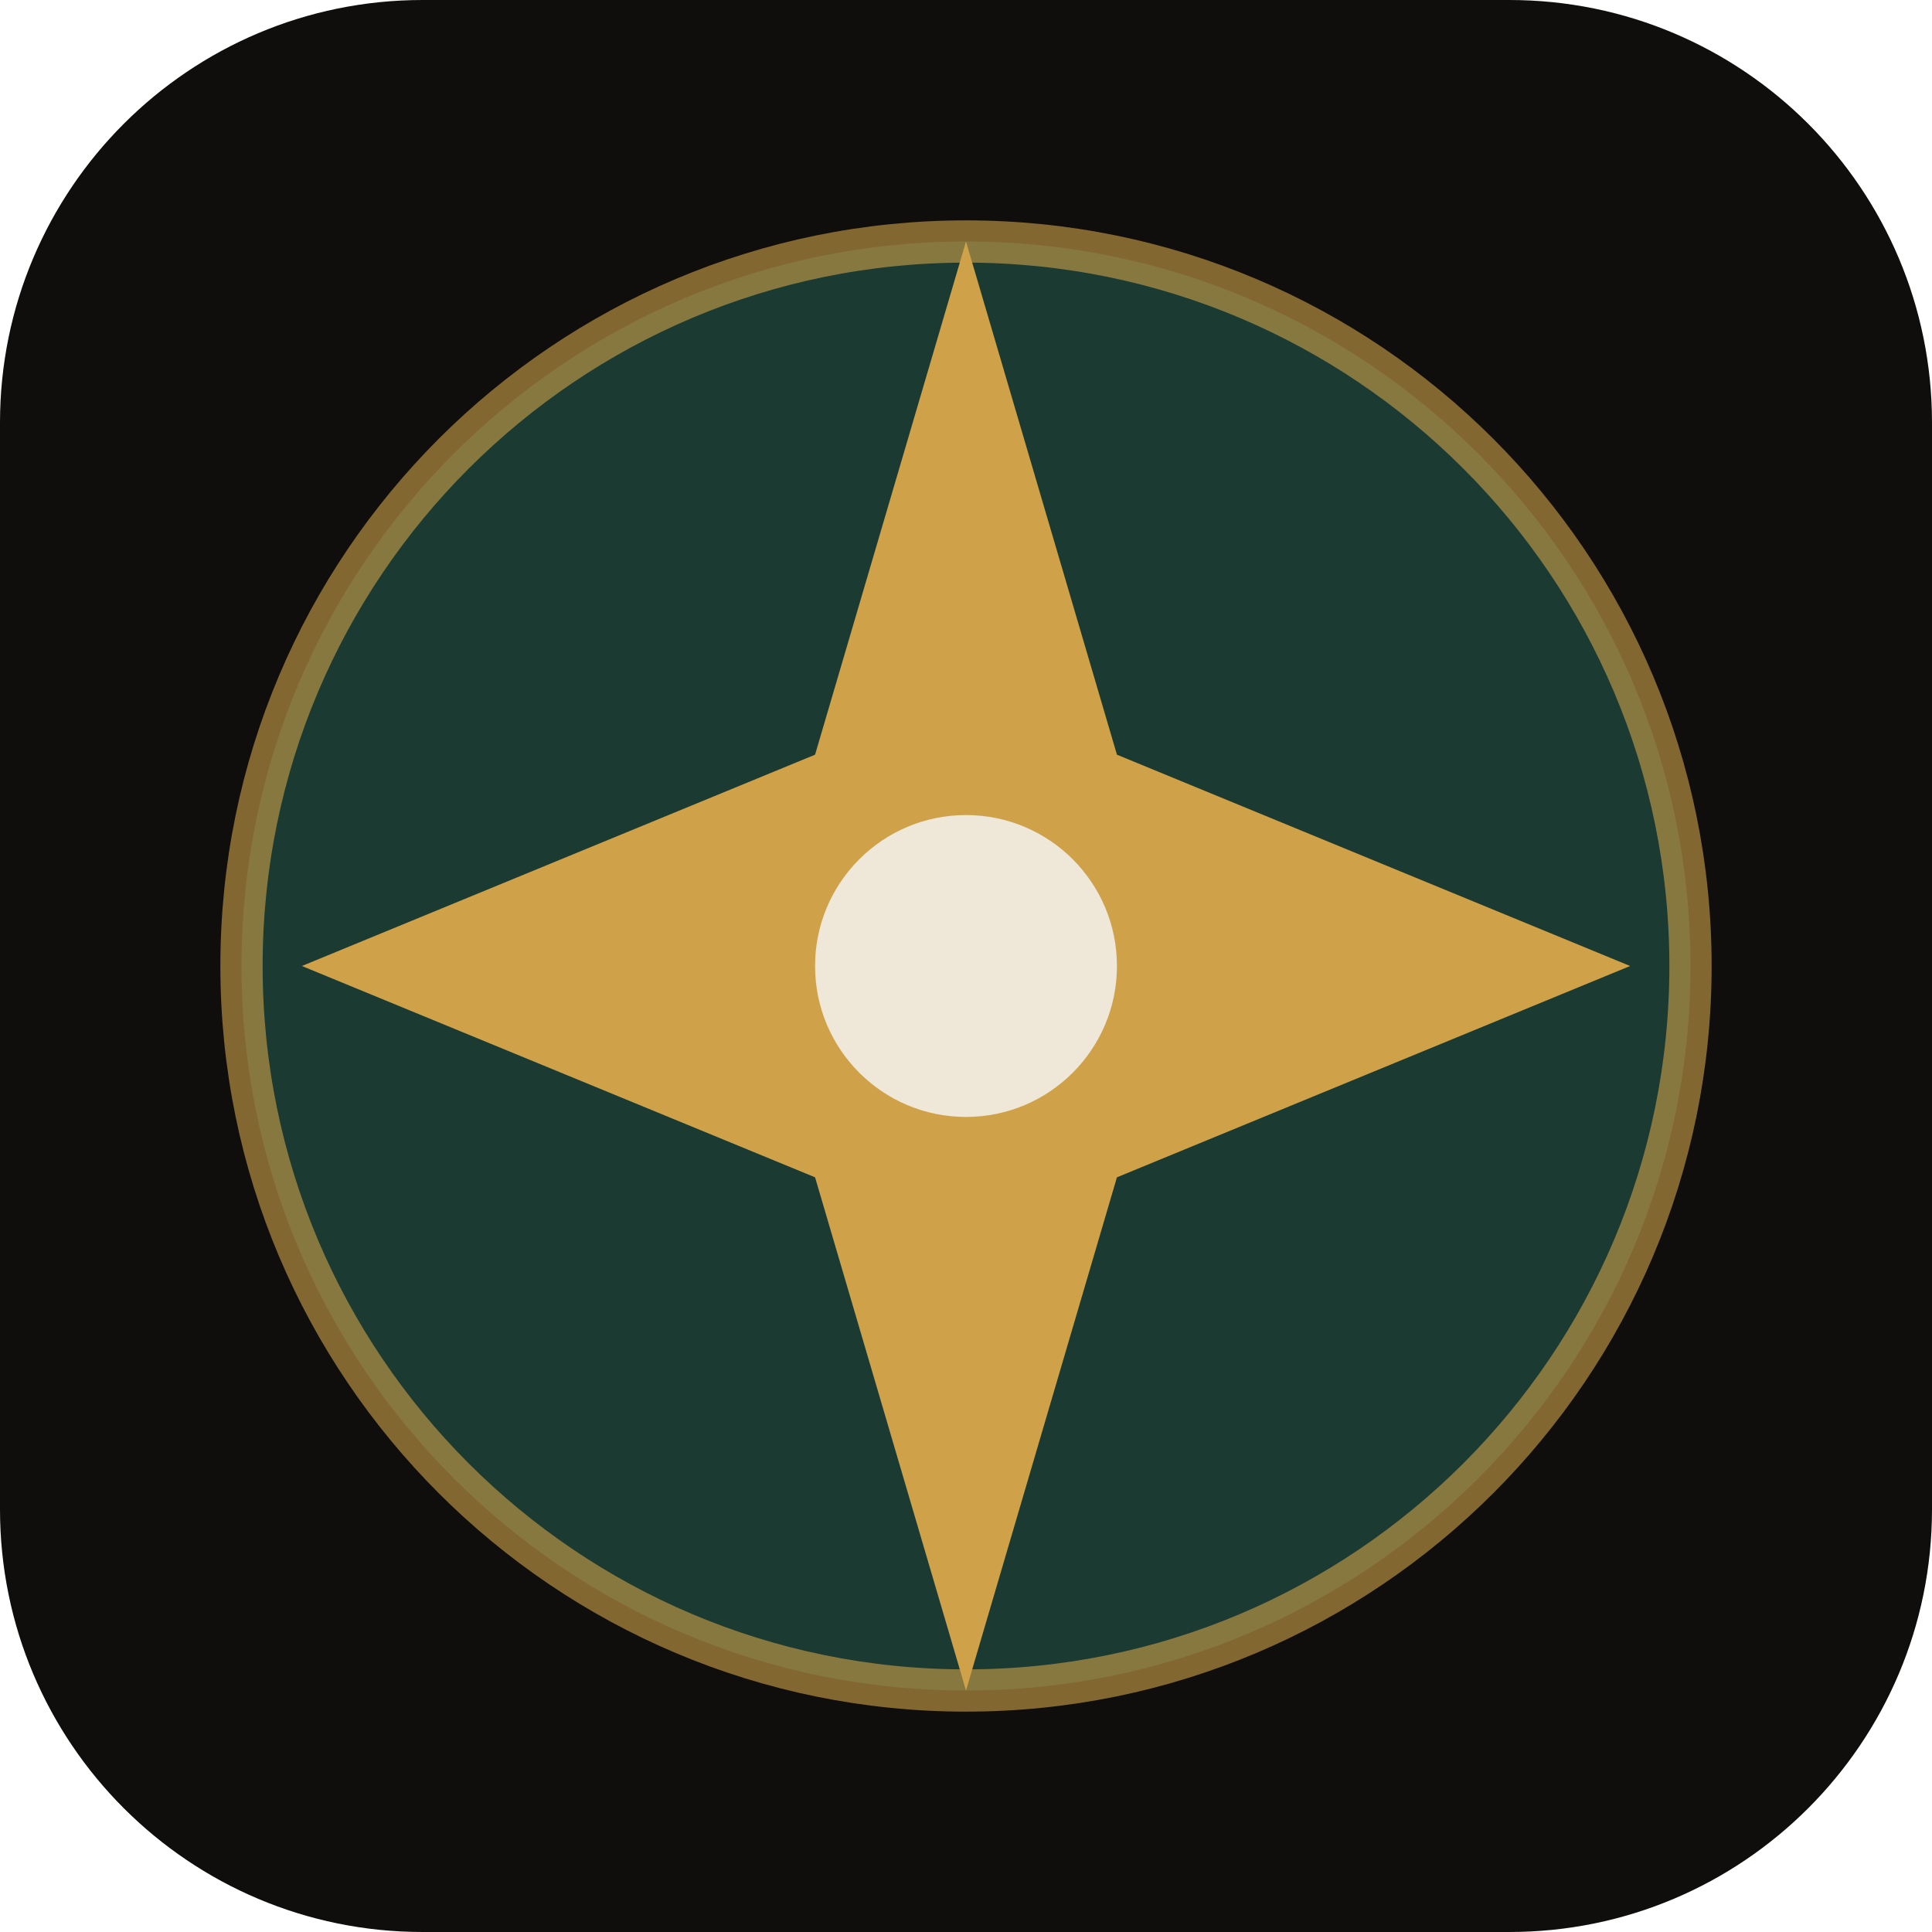
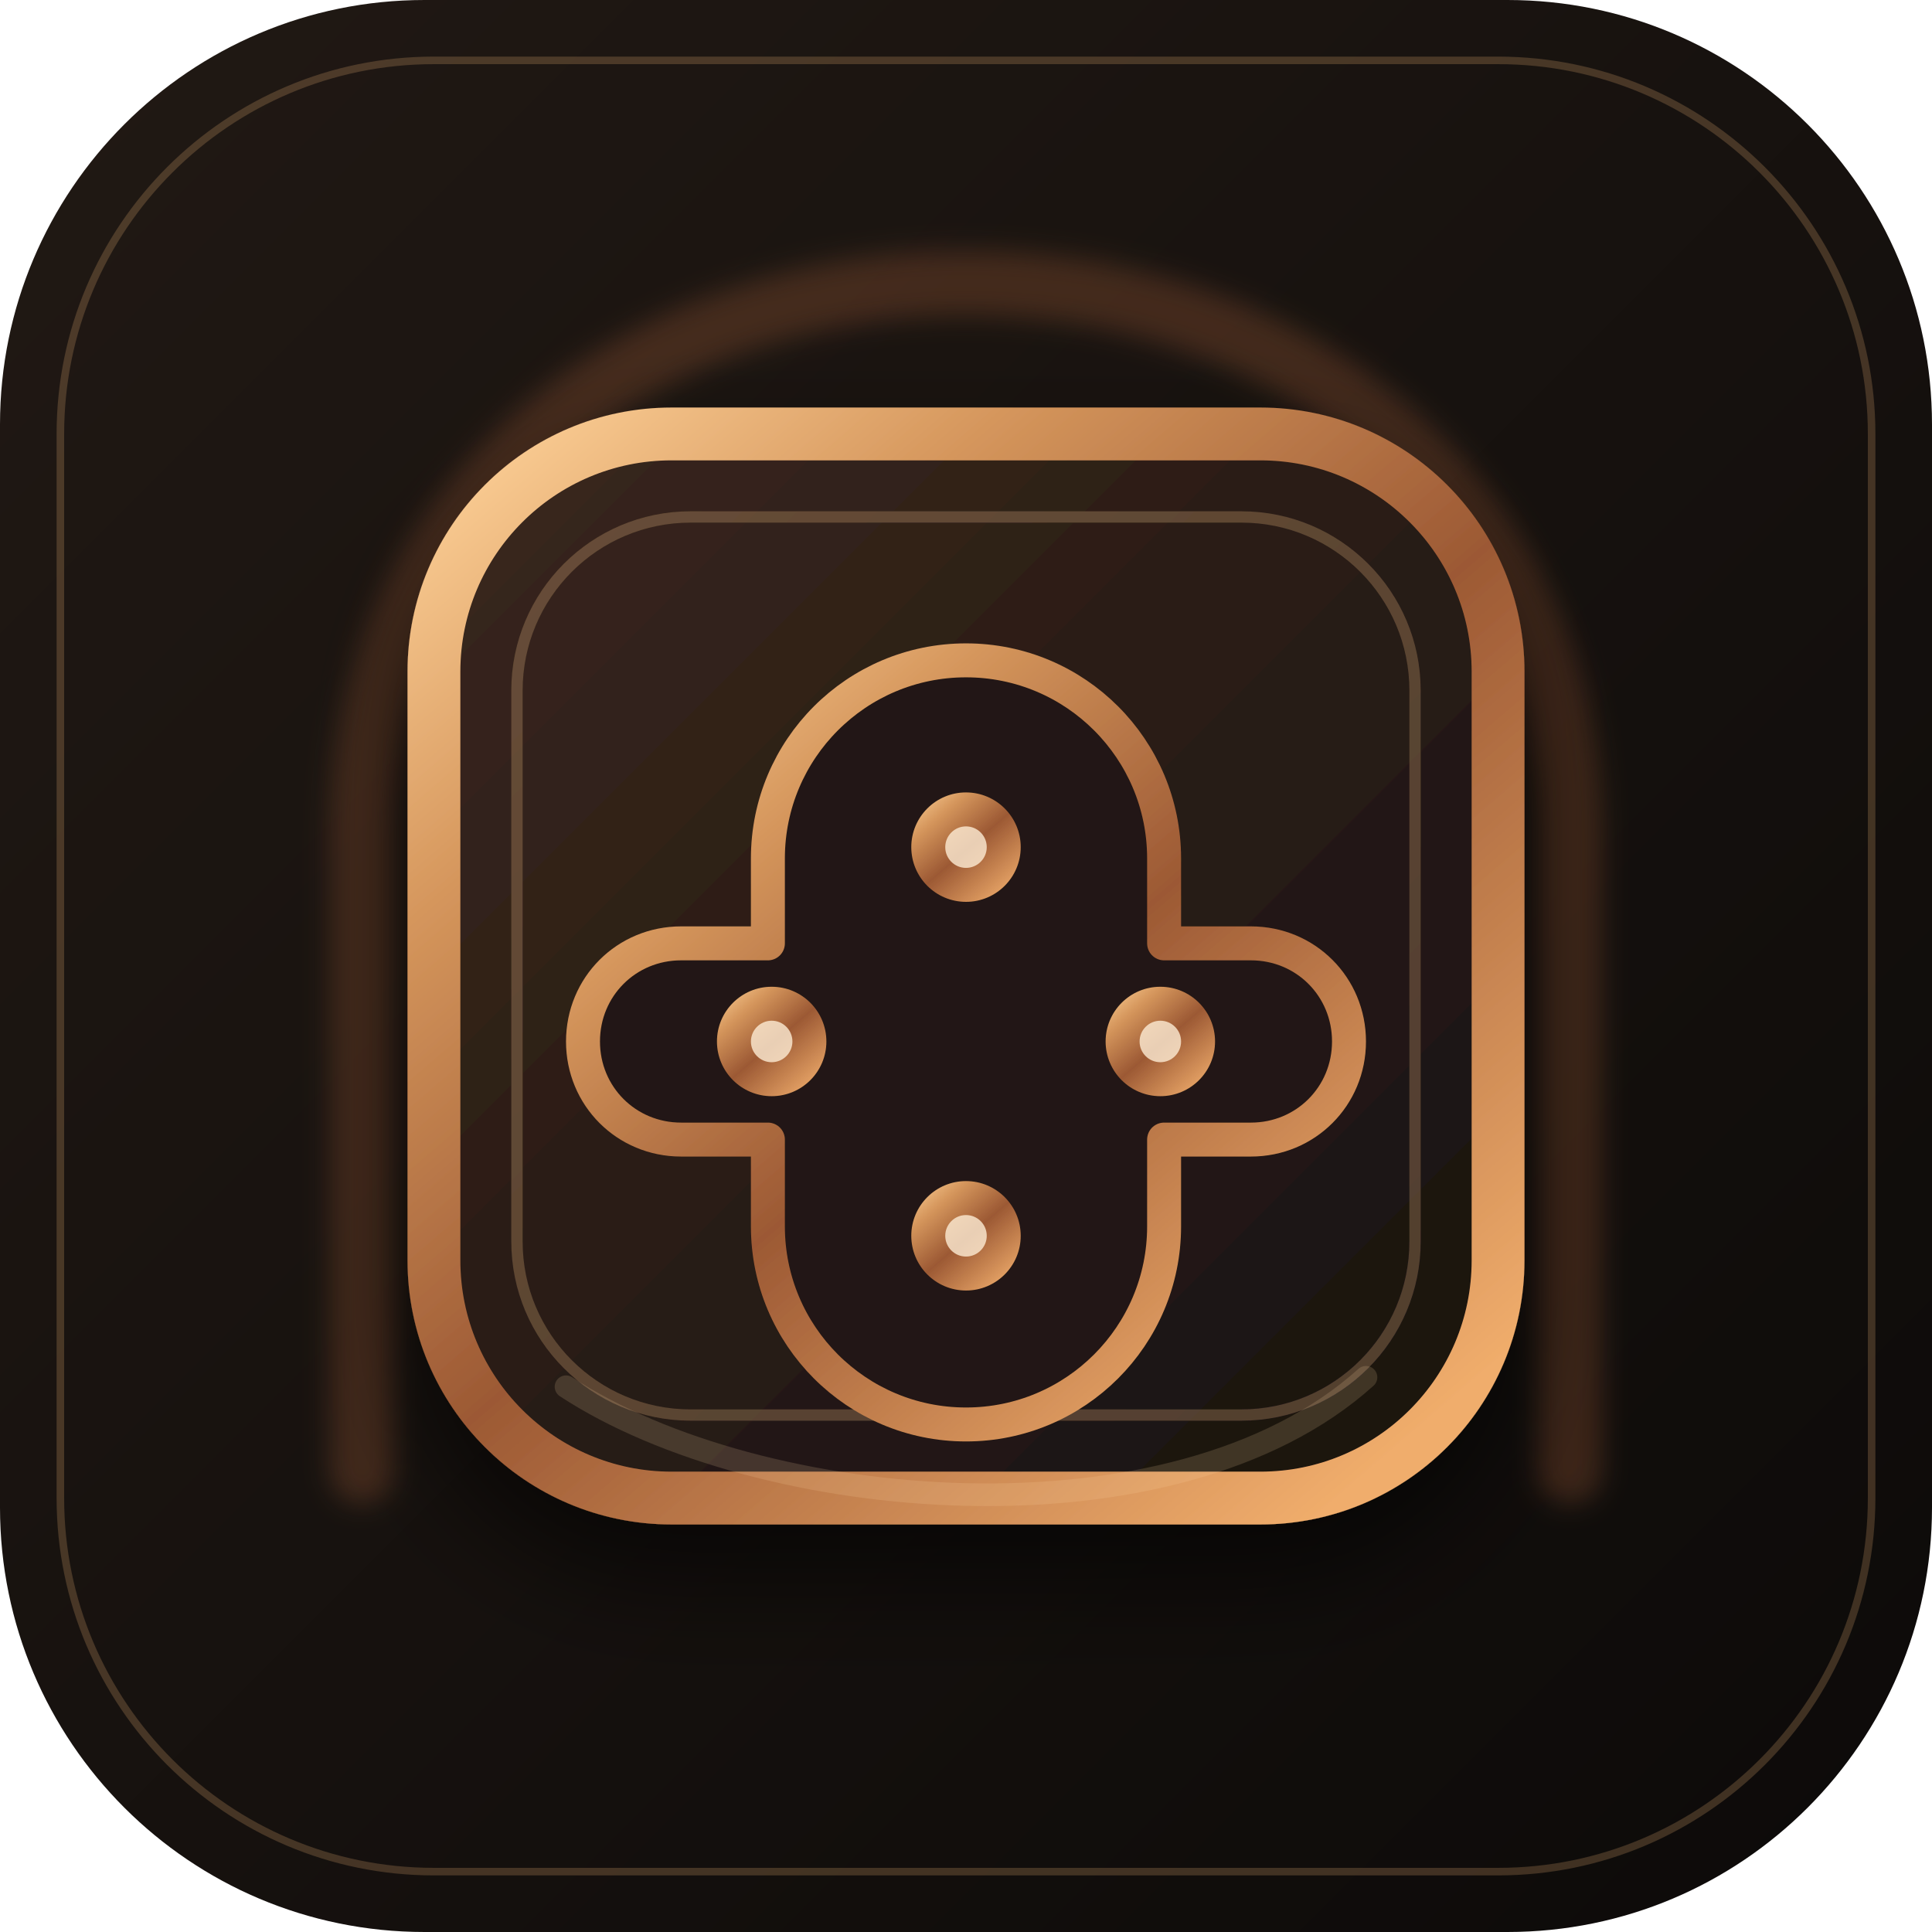
- <svg xmlns="http://www.w3.org/2000/svg" viewBox="0 0 64 64">
-   <rect width="64" height="64" rx="14" fill="#100E0C" />
-   <circle cx="32" cy="32" r="24" fill="#1B3A32" stroke="#CFA24A" stroke-opacity=".6" stroke-width="1.4" />
-   <path d="M32 8 L37 25 L54 32 L37 39 L32 56 L27 39 L10 32 L27 25 Z" fill="#CFA24A" />
-   <circle cx="32" cy="32" r="5" fill="#EFE7D8" />
+ <svg xmlns="http://www.w3.org/2000/svg" viewBox="0 0 1024 1024" role="img" aria-labelledby="title desc">
+   <defs>
+     <linearGradient id="bg" x1="0" y1="0" x2="1" y2="1">
+       <stop offset="0" stop-color="#211914" />
+       <stop offset="1" stop-color="#0c0a09" />
+     </linearGradient>
+     <linearGradient id="metal" x1="0" y1="0" x2="0.86" y2="1">
+       <stop offset="0" stop-color="#ffd39a" />
+       <stop offset="0.25" stop-color="#d5965c" />
+       <stop offset="0.55" stop-color="#9c5934" />
+       <stop offset="1" stop-color="#f0ad6c" />
+     </linearGradient>
+     <linearGradient id="inner" x1="0" y1="0" x2="1" y2="1">
+       <stop offset="0" stop-color="#3a271d" />
+       <stop offset="1" stop-color="#17110f" />
+     </linearGradient>
+     <filter id="shadow" x="-30%" y="-30%" width="160%" height="160%">
+       <feDropShadow dx="0" dy="30" stdDeviation="28" flood-color="#000" flood-opacity="0.58" />
+     </filter>
+     <filter id="soft" x="-30%" y="-30%" width="160%" height="160%">
+       <feGaussianBlur stdDeviation="7" />
+     </filter>
+   </defs>
+   <rect width="1024" height="1024" rx="225" fill="url(#bg)" />
+   <rect x="32" y="32" width="960" height="960" rx="198" fill="none" stroke="#f2b77a" stroke-opacity="0.22" stroke-width="4" />
+   <path d="M192 780V443C192 269 333 150 512 150s320 119 320 293v337" fill="none" stroke="#a65f39" stroke-width="34" stroke-linecap="round" opacity="0.3" filter="url(#soft)" />
+   <g filter="url(#shadow)">
+     <rect x="230" y="230" width="564" height="564" rx="126" fill="url(#inner)" stroke="url(#metal)" stroke-width="28" />
+     <rect x="274" y="274" width="476" height="476" rx="92" fill="none" stroke="#ffca8f" stroke-opacity="0.24" stroke-width="6" />
+     <path d="M512 350c-58 0-105 47-105 105v45h-46c-29 0-52 23-52 52s23 52 52 52h46v46c0 58 47 105 105 105s105-47 105-105v-46h46c29 0 52-23 52-52s-23-52-52-52h-46v-45c0-58-47-105-105-105Z" fill="#221713" stroke="url(#metal)" stroke-width="18" stroke-linejoin="round" />
+     <circle cx="512" cy="449" r="29" fill="url(#metal)" />
+     <circle cx="615" cy="552" r="29" fill="url(#metal)" />
+     <circle cx="512" cy="655" r="29" fill="url(#metal)" />
+     <circle cx="409" cy="552" r="29" fill="url(#metal)" />
+     <circle cx="512" cy="449" r="11" fill="#fff0d8" opacity="0.78" />
+     <circle cx="615" cy="552" r="11" fill="#fff0d8" opacity="0.78" />
+     <circle cx="512" cy="655" r="11" fill="#fff0d8" opacity="0.78" />
+     <circle cx="409" cy="552" r="11" fill="#fff0d8" opacity="0.78" />
+   </g>
+   <path d="M300 735c102 67 322 87 424-5" fill="none" stroke="#ffd5a5" stroke-opacity="0.16" stroke-width="12" stroke-linecap="round" />
</svg>
